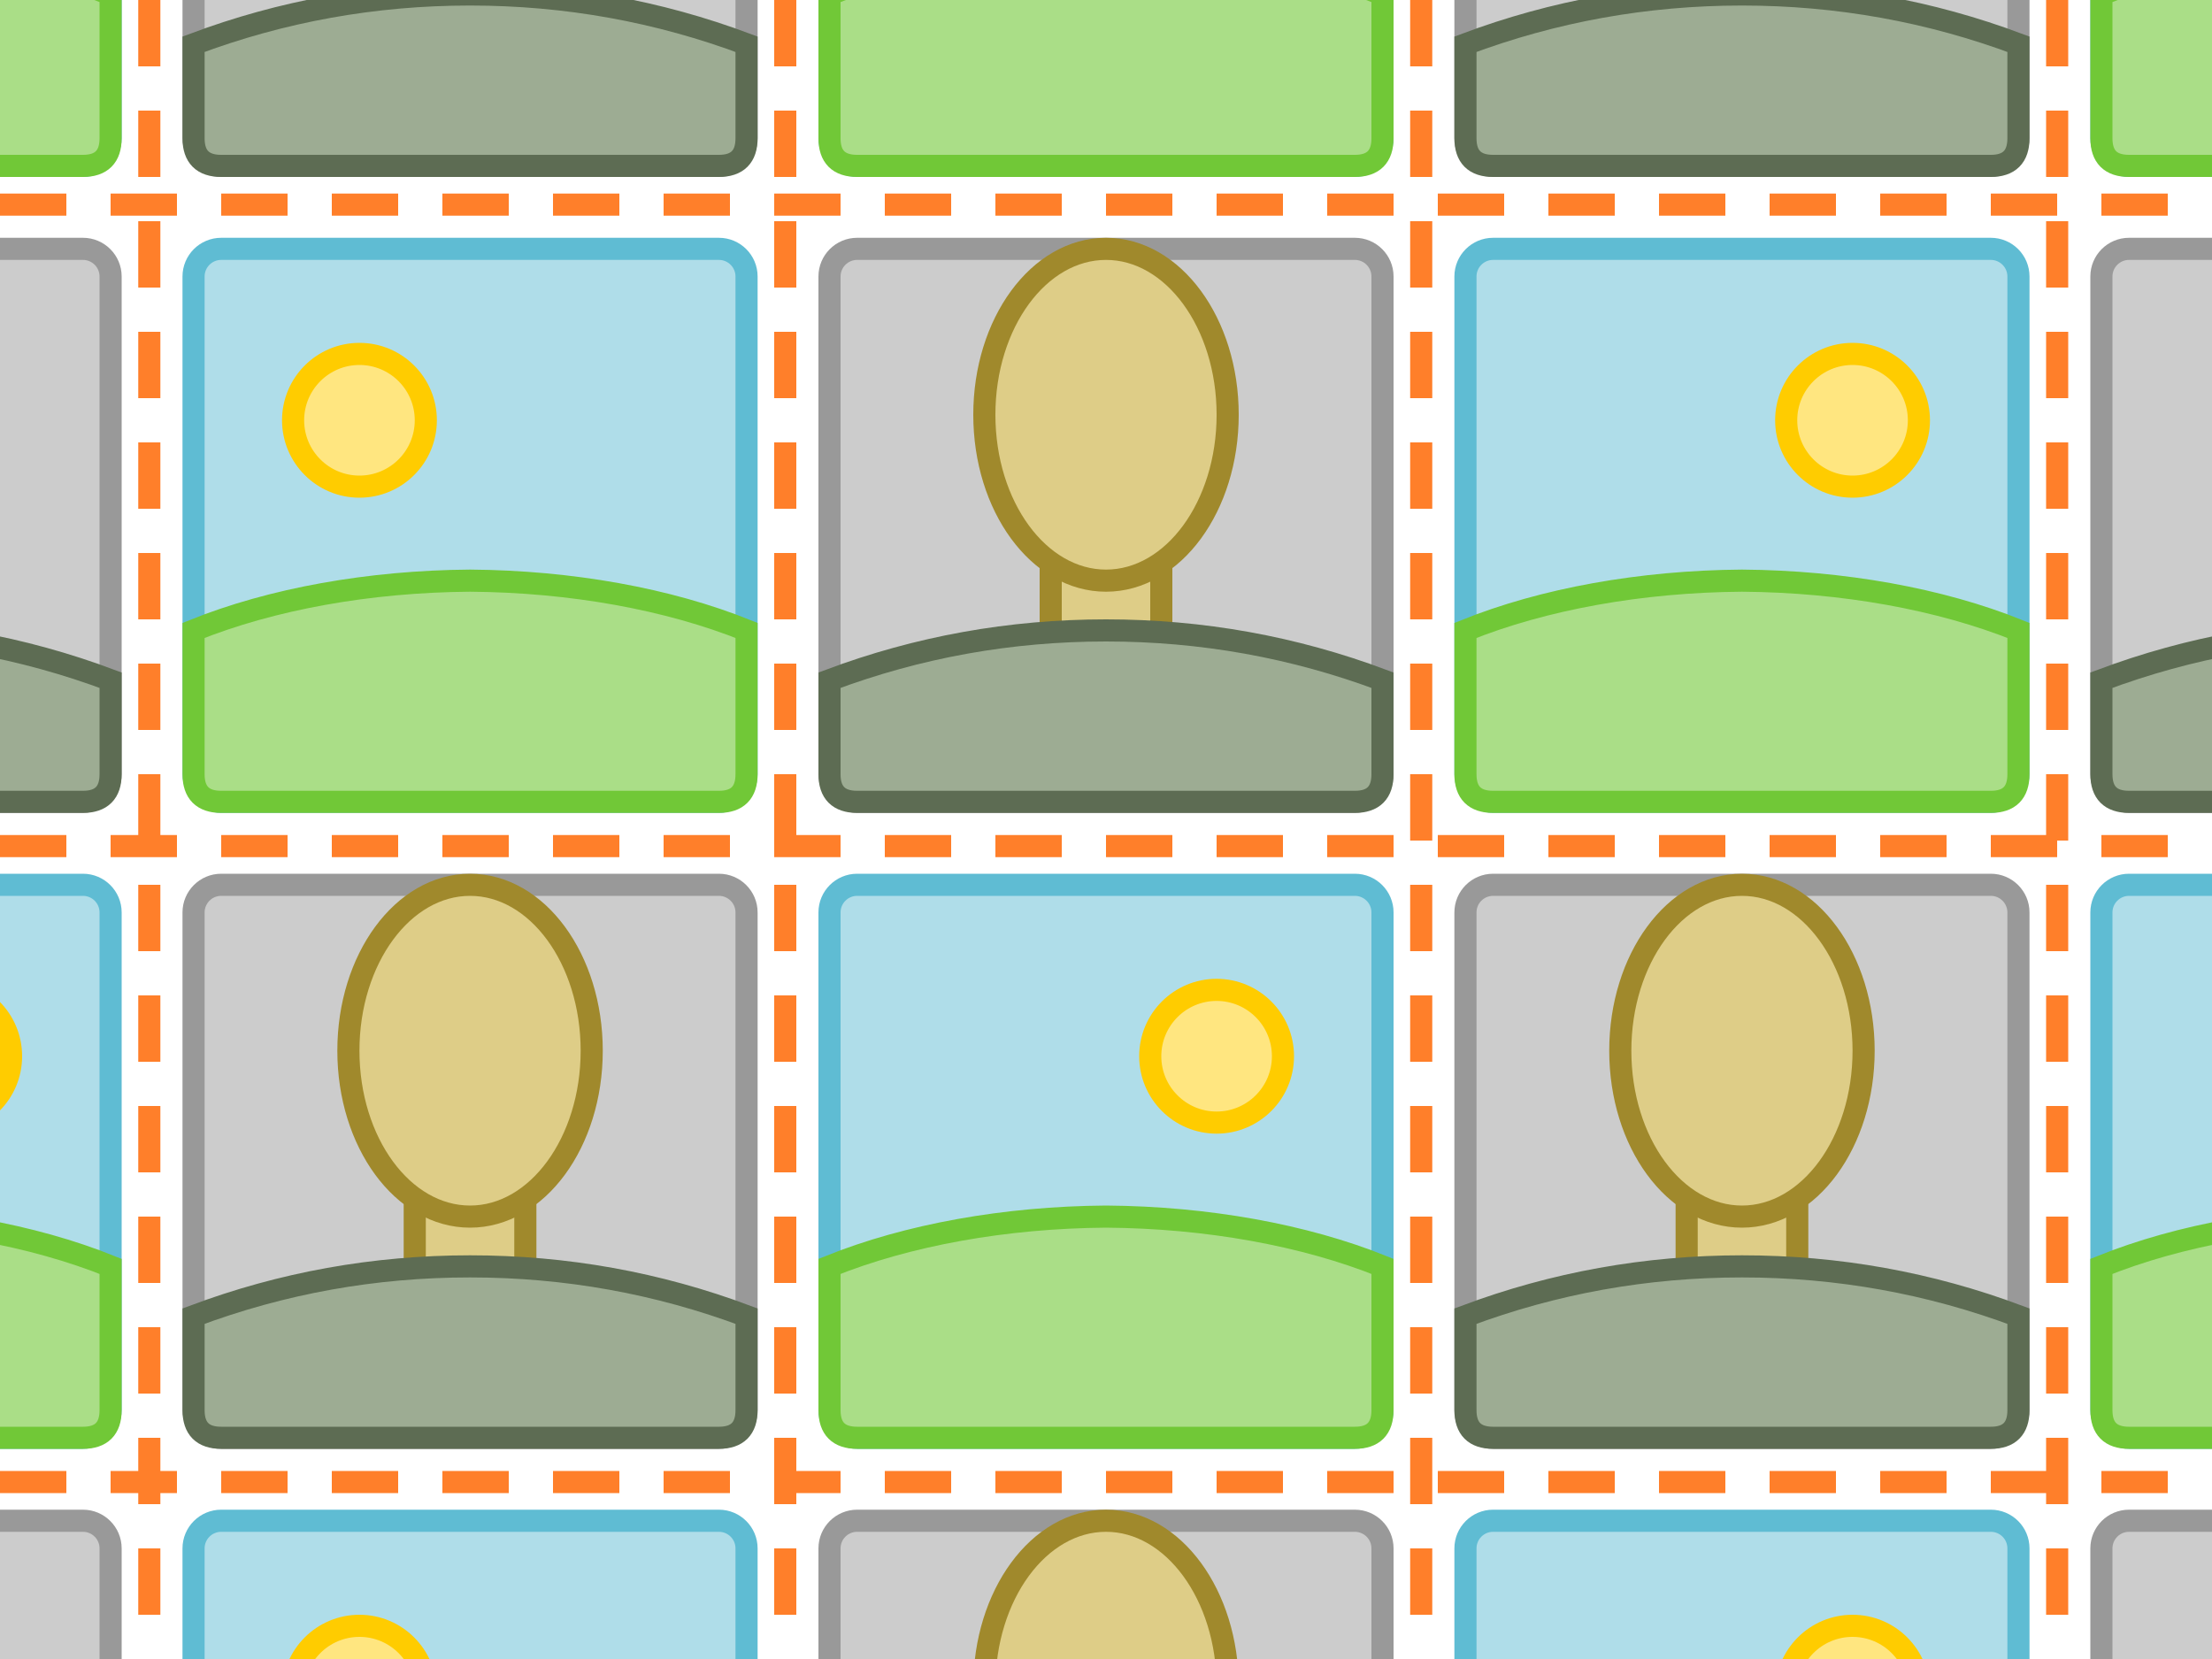
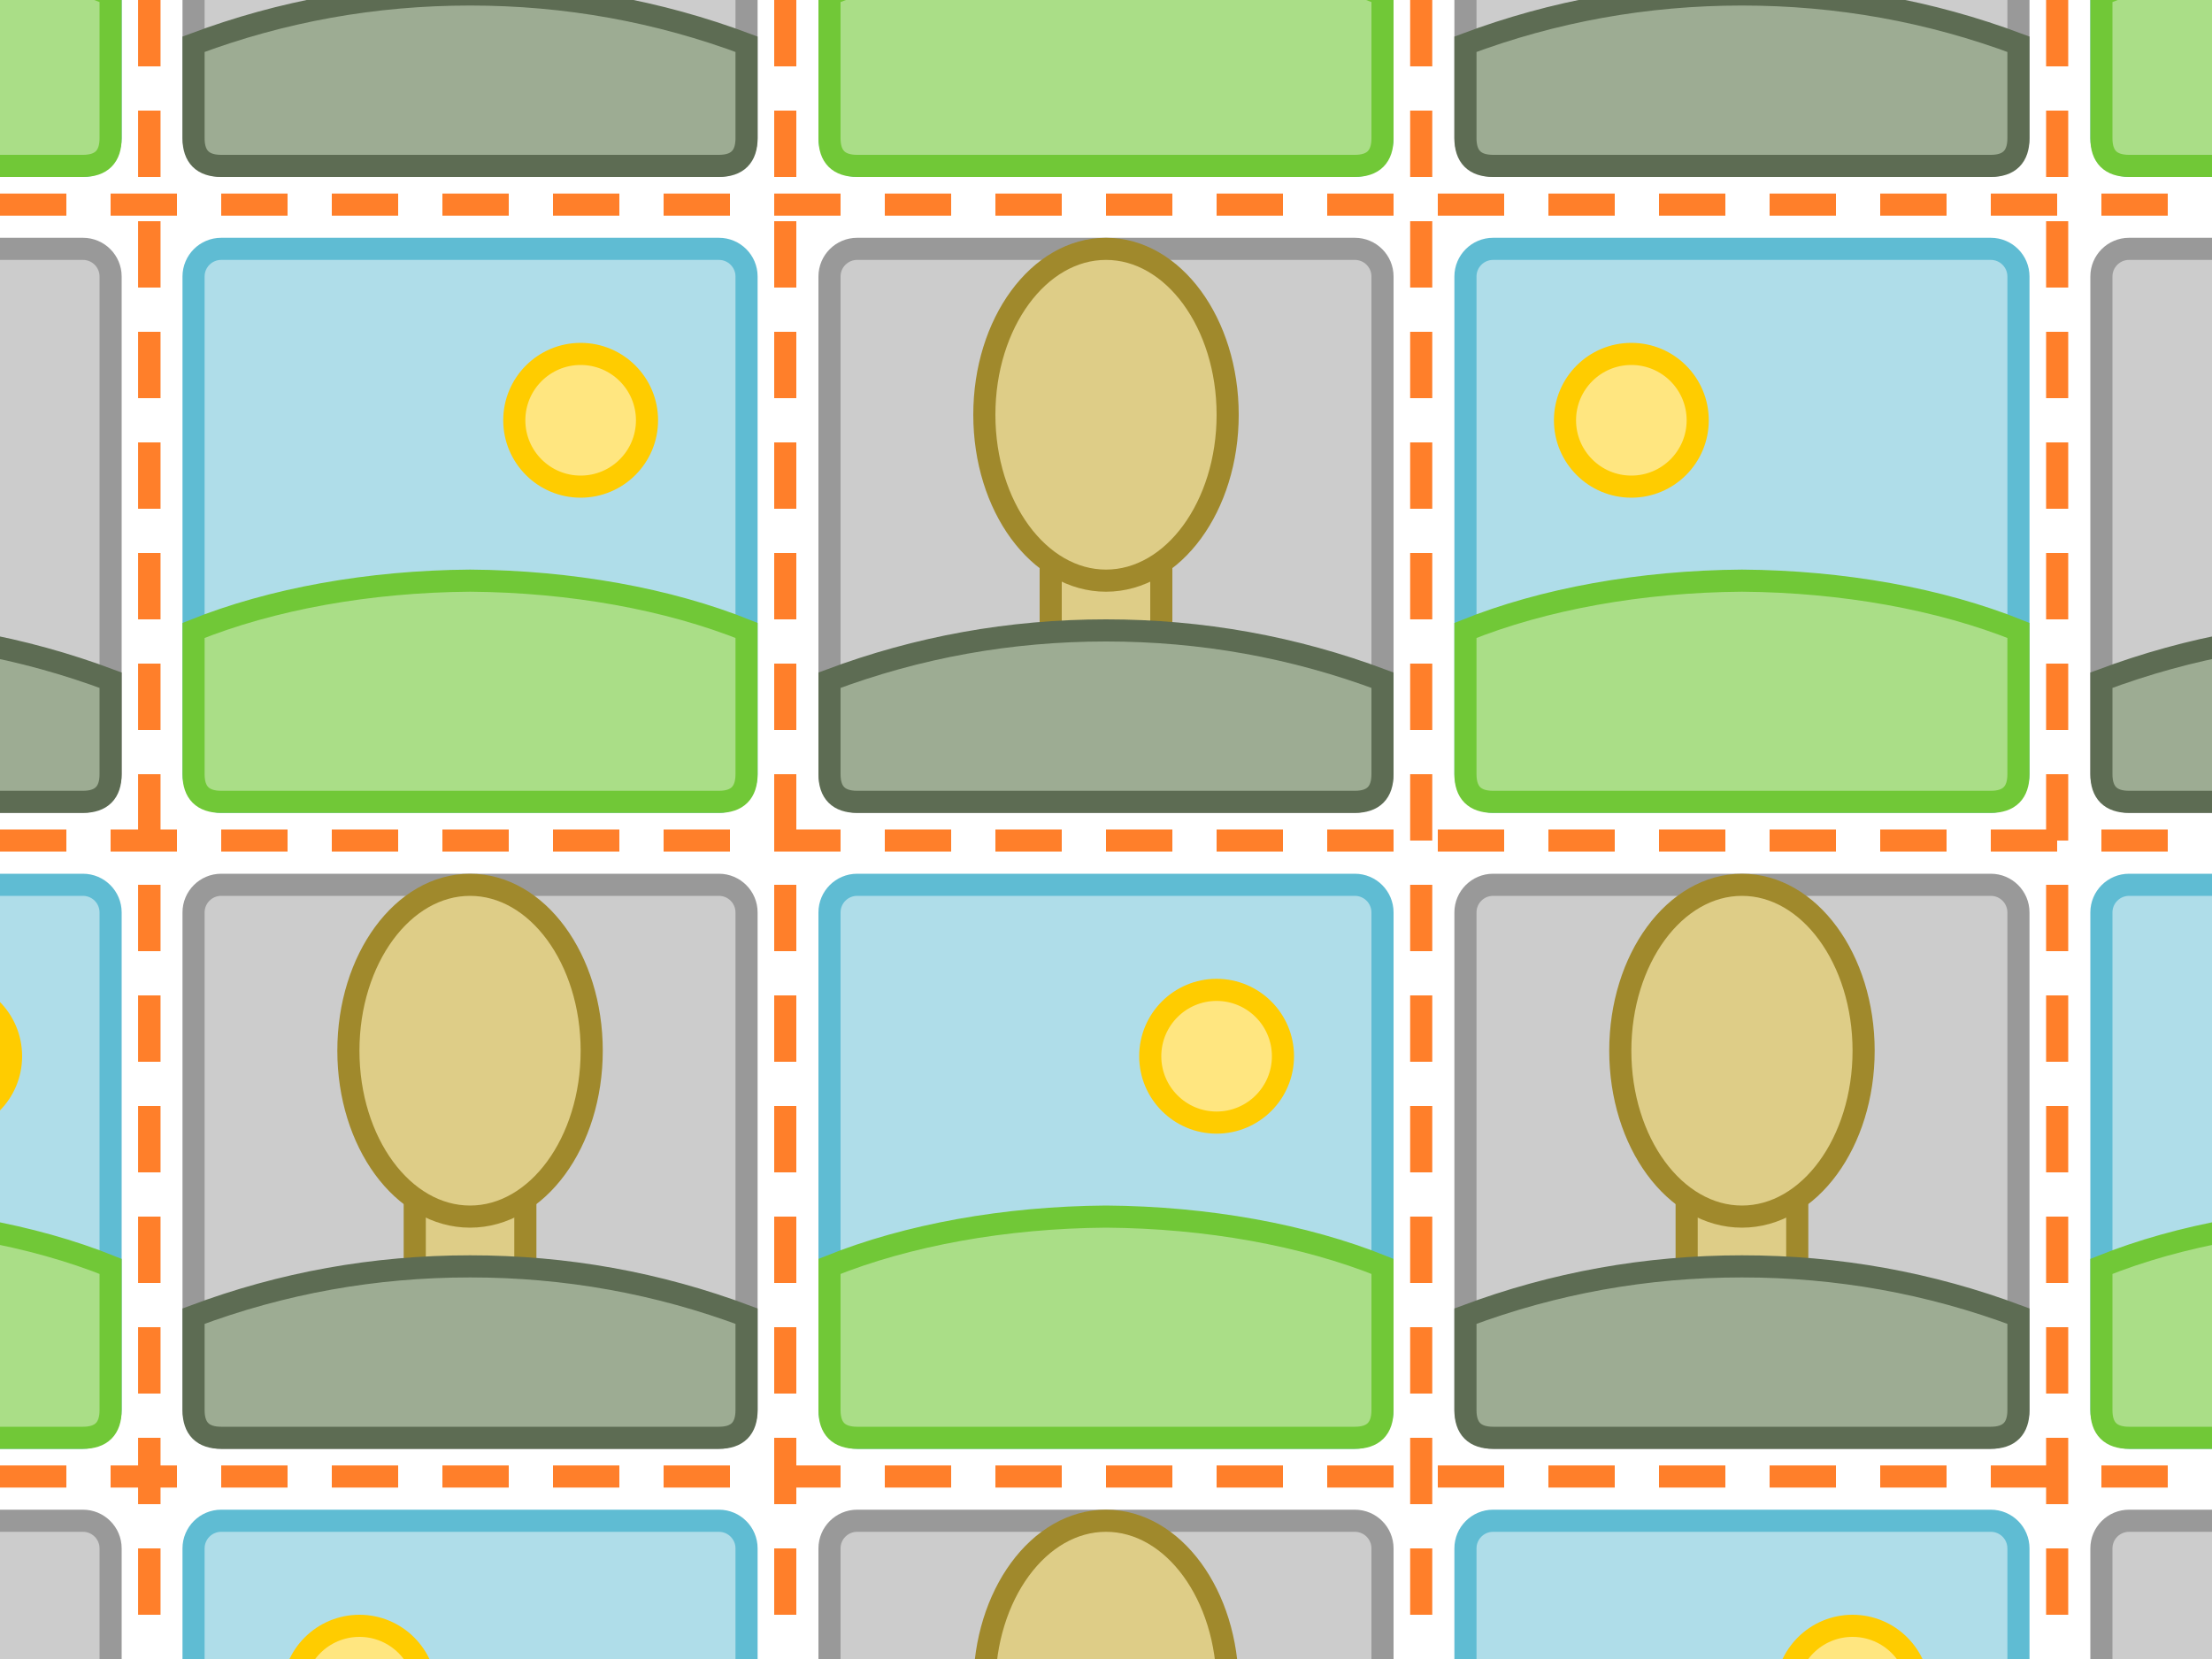
<svg xmlns="http://www.w3.org/2000/svg" xmlns:xlink="http://www.w3.org/1999/xlink" width="400" height="300">
-   <g id="a" stroke-width="4" transform="translate(130 9)">
+   <g id="d" stroke-width="4" transform="translate(130 9)">
    <rect width="100" height="100" x="20" y="36" fill="#ccc" stroke="#999" rx="5" ry="5" />
    <g fill="#decd87" stroke="#a0892c">
      <rect width="20" height="25" x="60" y="87" rx="0" ry="0" />
      <ellipse cx="70" cy="66" rx="22" ry="30" />
    </g>
    <path fill="#9dac93" stroke="#5d6c53" d="M70 105q-26 0-50 9v17q0 5 5 5h90q5 0 5-5v-17q-24-9-50-9z" />
  </g>
-   <g id="b" stroke-width="4" transform="translate(12 124)">
+   <g id="e" stroke-width="4" transform="translate(12 124)">
    <rect width="100" height="100" x="138" y="36" fill="#afdde9" stroke="#5fbcd3" rx="5" ry="5" />
    <circle cx="208" cy="67" r="12" fill="#ffe680" stroke="#fc0" />
    <path fill="#aade87" stroke="#71c837" d="M188 96a81 40 0 0 0-50 9v26q0 5 5 5h90q5 0 5-5v-26a81 40 0 0 0-50-9z" />
  </g>
-   <use xlink:href="#a" id="c" x="0" y="0" transform="translate(115 115)" />
-   <use xlink:href="#b" id="d" x="0" y="0" transform="translate(115 -115)" />
-   <use xlink:href="#a" id="e" x="0" y="0" transform="translate(-230)" />
-   <use xlink:href="#b" id="g" x="0" y="0" transform="translate(-230)" />
-   <use xlink:href="#c" id="h" x="0" y="0" transform="translate(-230)" />
-   <use xlink:href="#d" id="f" x="0" y="0" transform="matrix(-1 0 0 1 400 0)" />
-   <use xlink:href="#a" id="i" x="0" y="0" transform="translate(0 230)" />
+   <path id="c" stroke="#ff7f2a" stroke-dasharray="12, 8" stroke-width="4" d="M0 37h400" />
+   <path id="a" stroke="#ff7f2a" stroke-dasharray="12, 8" stroke-width="4" d="M27 0v300" />
+   <use xlink:href="#a" transform="translate(115)" />
+   <use xlink:href="#a" id="b" x="0" y="0" />
+   <use xlink:href="#b" transform="translate(230)" />
+   <use xlink:href="#b" transform="translate(345)" />
+   <use xlink:href="#c" transform="translate(0 115)" />
+   <use xlink:href="#c" transform="translate(0 230)" />
+   <use xlink:href="#d" transform="translate(115 115)" />
+   <use xlink:href="#e" id="f" x="0" y="0" transform="matrix(-1 0 0 1 515 -115)" />
+   <use xlink:href="#d" transform="translate(-115 115)" />
+   <use xlink:href="#e" transform="translate(-115 -115)" />
+   <use xlink:href="#e" transform="translate(0 -230)" />
+   <use xlink:href="#d" transform="translate(115 -115)" />
+   <use xlink:href="#d" transform="translate(-115 -115)" />
  <use xlink:href="#d" transform="translate(0 230)" />
-   <use xlink:href="#e" transform="translate(0 230)" />
-   <use xlink:href="#f" transform="translate(0 230)" />
-   <use xlink:href="#b" id="j" x="0" y="0" transform="translate(0 -230)" />
-   <use xlink:href="#c" transform="translate(0 -230)" />
-   <use xlink:href="#g" transform="translate(0 -230)" />
-   <use xlink:href="#h" transform="translate(0 -230)" />
-   <use xlink:href="#a" transform="translate(230)" />
-   <use xlink:href="#b" transform="translate(230)" />
-   <use xlink:href="#i" transform="translate(230)" />
-   <use xlink:href="#j" transform="translate(230)" />
-   <path id="k" fill="none" stroke="#ff7f2a" stroke-dasharray="12, 8" stroke-dashoffset="0" stroke-width="4" d="M0 37h400" />
-   <use xlink:href="#k" id="l" x="0" y="0" transform="translate(0 116)" />
-   <use xlink:href="#l" transform="translate(0 115)" />
-   <path id="m" fill="none" stroke="#ff7f2a" stroke-dasharray="12, 8" stroke-dashoffset="0" stroke-width="4" d="M27 0v300" />
-   <use xlink:href="#m" id="n" x="0" y="0" transform="translate(115)" />
-   <use xlink:href="#n" transform="translate(115)" />
-   <use xlink:href="#m" transform="translate(345)" />
+   <use xlink:href="#e" transform="translate(115 115)" />
+   <use xlink:href="#d" transform="translate(230)" />
+   <use xlink:href="#e" transform="translate(230)" />
+   <use xlink:href="#d" transform="translate(230 230)" />
+   <use xlink:href="#e" transform="translate(230 -230)" />
+   <use xlink:href="#e" transform="translate(-230)" />
+   <use xlink:href="#d" transform="translate(-230)" />
+   <use xlink:href="#e" transform="translate(-230 -230)" />
+   <use xlink:href="#d" transform="translate(-230 230)" />
+   <use xlink:href="#f" transform="translate(-230 230)" />
</svg>
